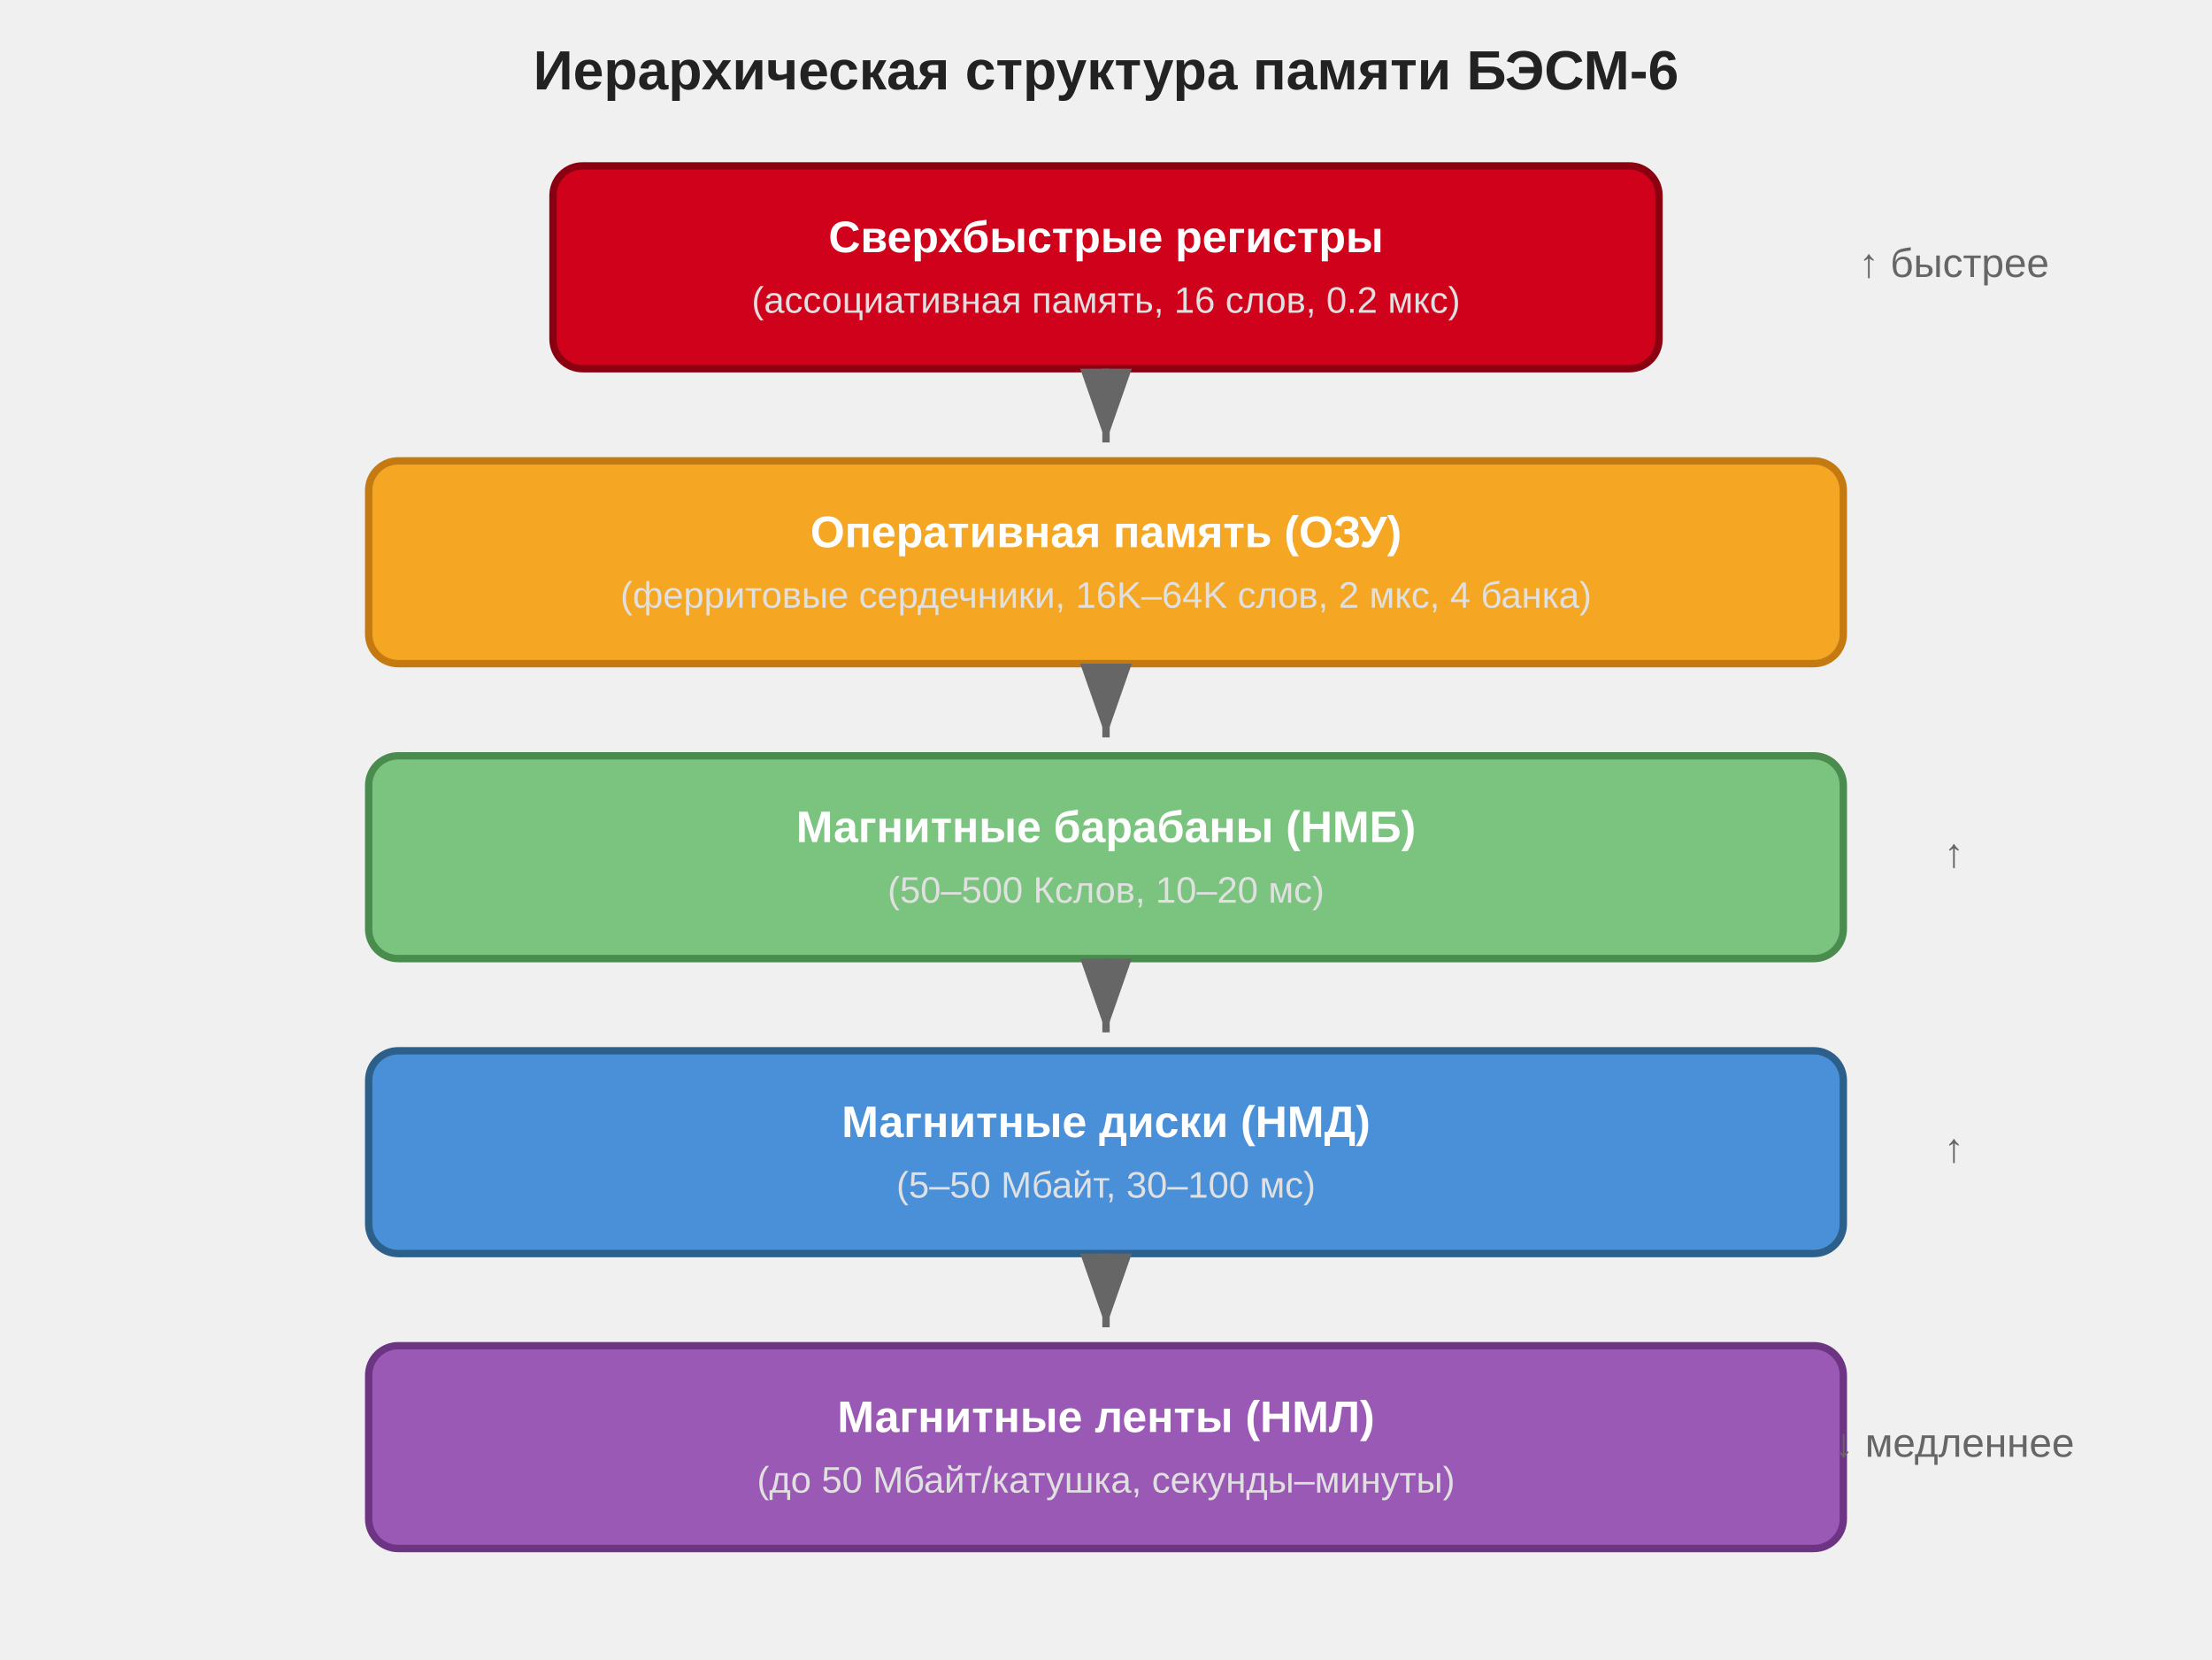
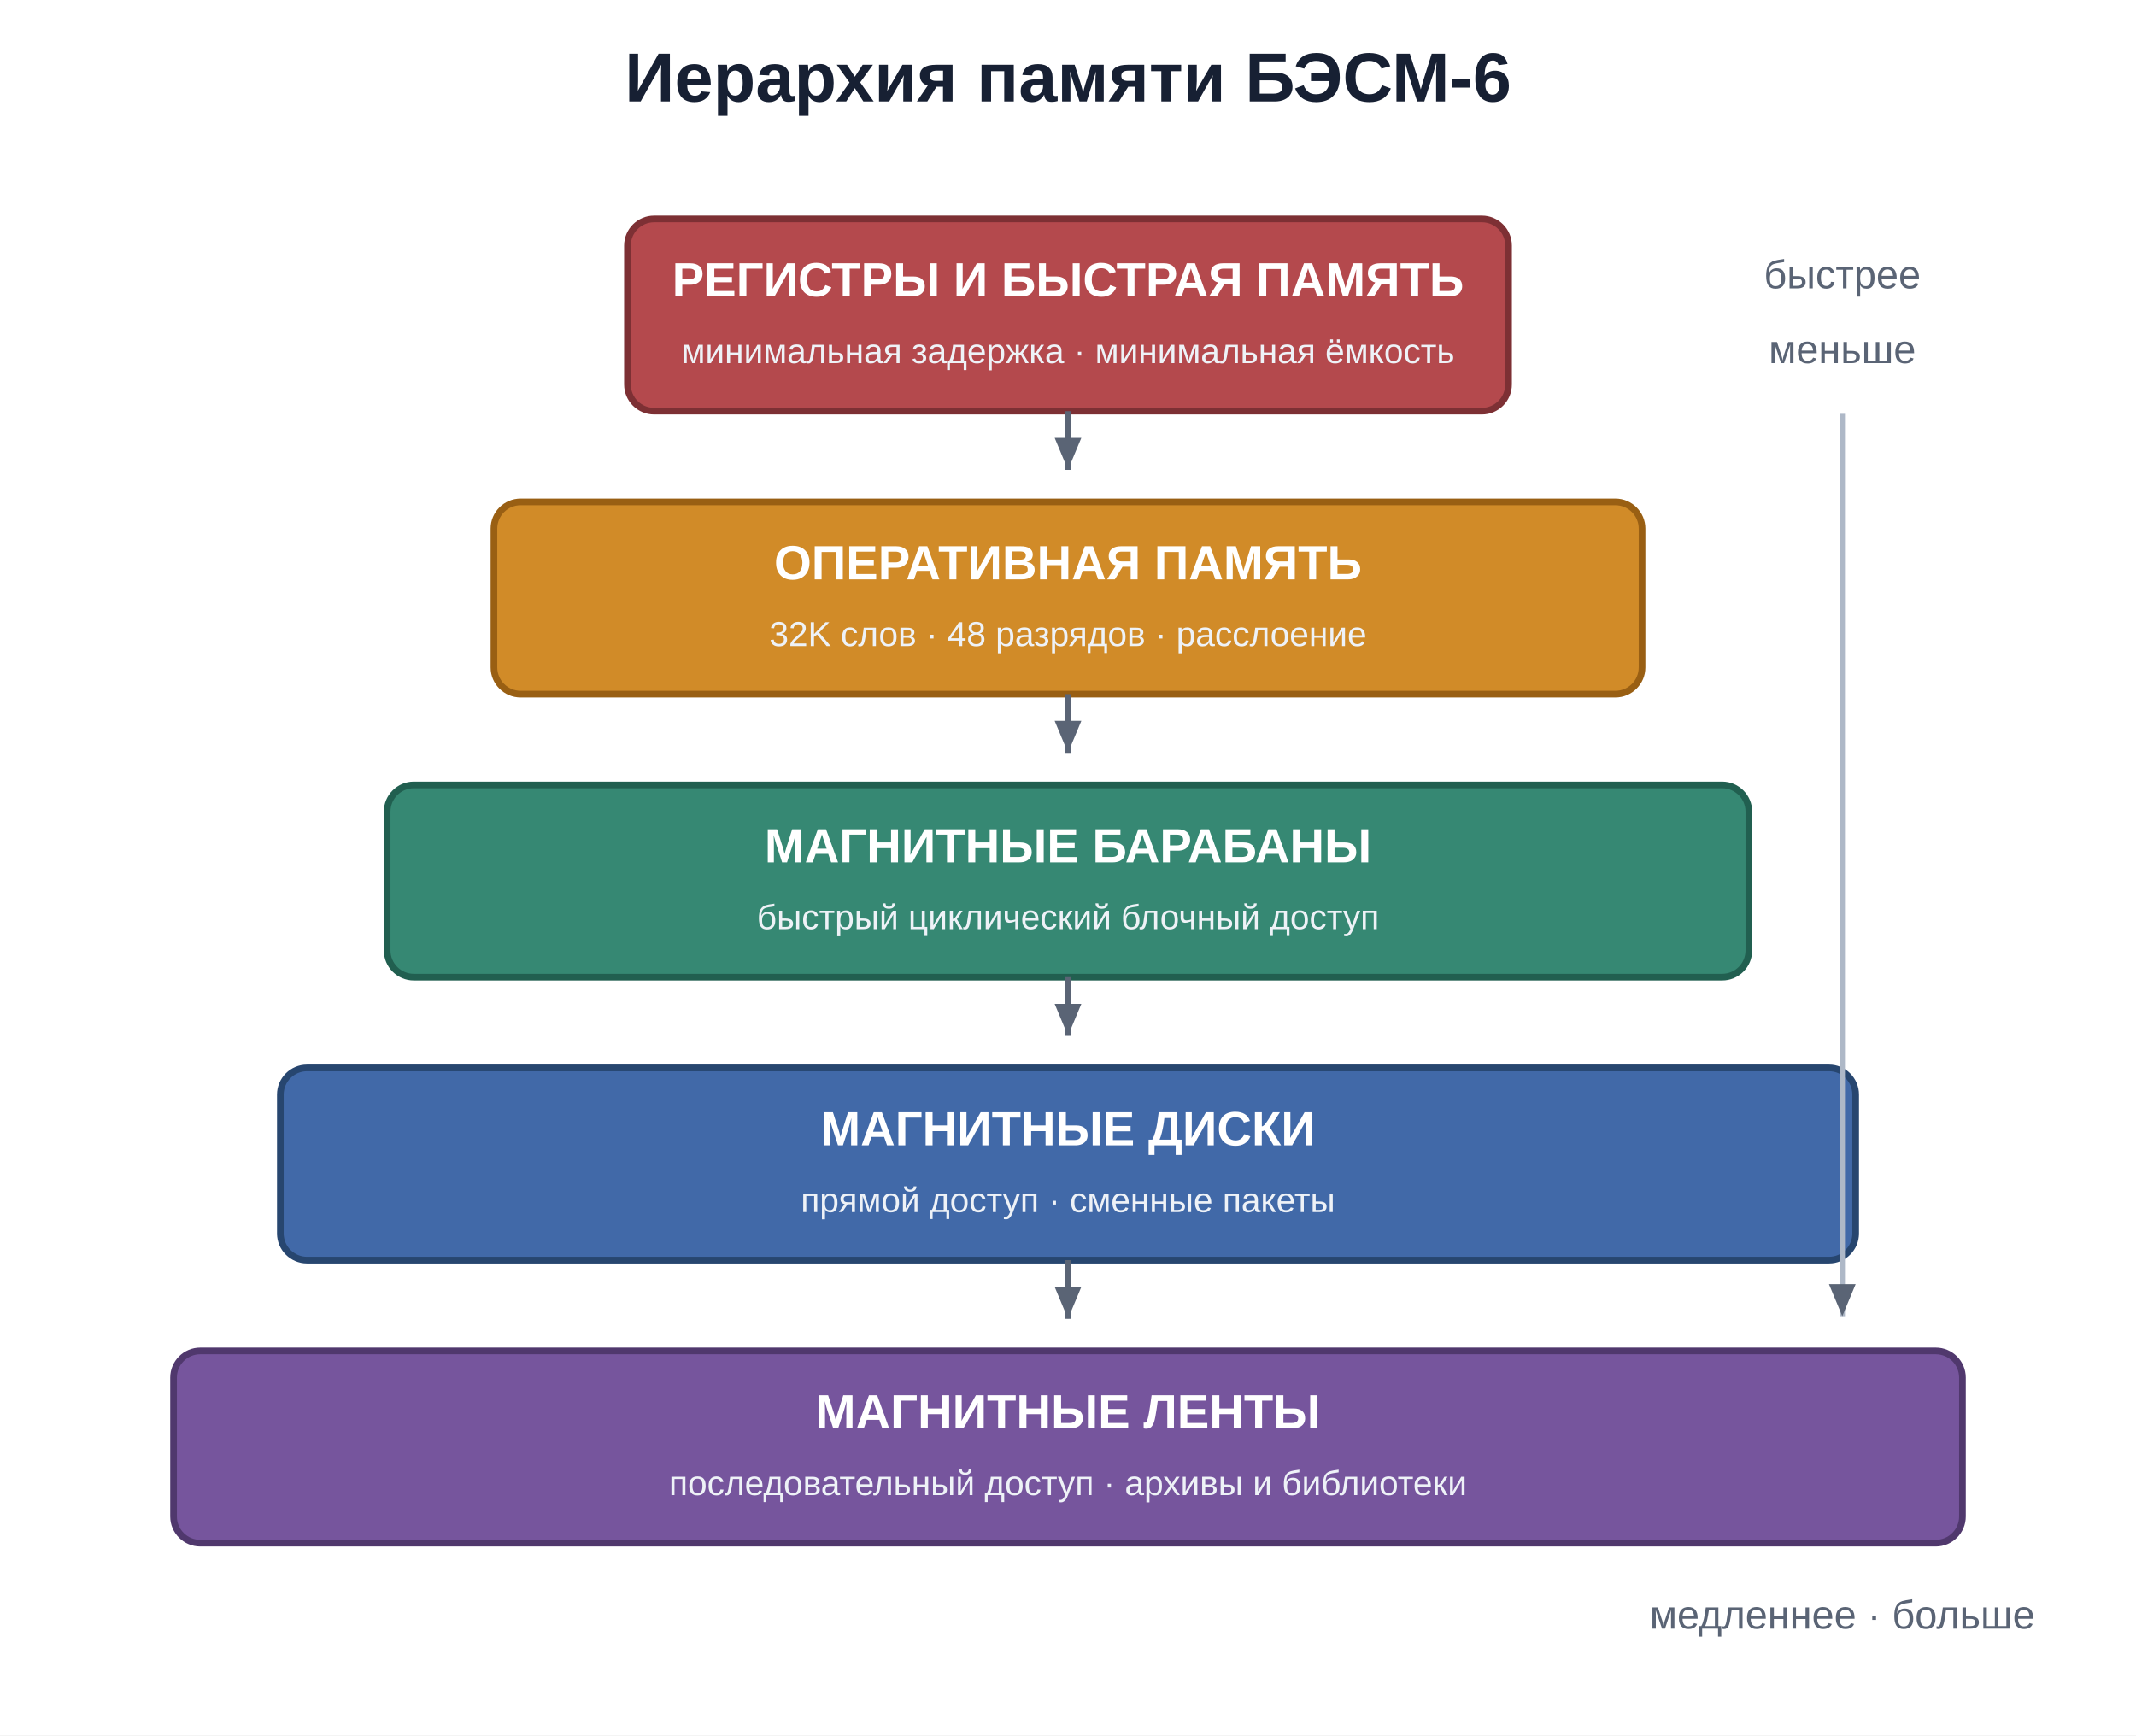
- <svg xmlns="http://www.w3.org/2000/svg" viewBox="0 0 600 450" width="600" height="450">
-   <style>
-     text { font-family: 'Segoe UI', Arial, sans-serif; fill: #333; text-anchor: middle; dominant-baseline: middle; }
-     .title { font-size: 15px; font-weight: bold; fill: #222; }
-     .speed { font-size: 11px; fill: #666; }
-     .label { font-size: 12px; fill: white; font-weight: bold; }
-     .cap { font-size: 10px; fill: #E0E0E0; }
-   </style>
-   <text x="300" y="20" class="title">Иерархическая структура памяти БЭСМ-6</text>
-   <rect x="150" y="45" width="300" height="55" rx="8" fill="#D0021B" stroke="#8B0010" stroke-width="2" />
-   <text x="300" y="65" class="label">Сверхбыстрые регистры</text>
-   <text x="300" y="82" class="cap">(ассоциативная память, 16 слов, 0.2 мкс)</text>
-   <line x1="300" y1="100" x2="300" y2="120" stroke="#666" stroke-width="2" marker-end="url(#arrow)" />
-   <rect x="100" y="125" width="400" height="55" rx="8" fill="#F5A623" stroke="#C47A10" stroke-width="2" />
-   <text x="300" y="145" class="label">Оперативная память (ОЗУ)</text>
-   <text x="300" y="162" class="cap">(ферритовые сердечники, 16K–64K слов, 2 мкс, 4 банка)</text>
-   <line x1="300" y1="180" x2="300" y2="200" stroke="#666" stroke-width="2" marker-end="url(#arrow)" />
-   <rect x="100" y="205" width="400" height="55" rx="8" fill="#7BC47F" stroke="#4A8C4E" stroke-width="2" />
-   <text x="300" y="225" class="label">Магнитные барабаны (НМБ)</text>
-   <text x="300" y="242" class="cap">(50–500 Кслов, 10–20 мс)</text>
-   <line x1="300" y1="260" x2="300" y2="280" stroke="#666" stroke-width="2" marker-end="url(#arrow)" />
-   <rect x="100" y="285" width="400" height="55" rx="8" fill="#4A90D9" stroke="#2C5F8A" stroke-width="2" />
-   <text x="300" y="305" class="label">Магнитные диски (НМД)</text>
-   <text x="300" y="322" class="cap">(5–50 Мбайт, 30–100 мс)</text>
-   <line x1="300" y1="340" x2="300" y2="360" stroke="#666" stroke-width="2" marker-end="url(#arrow)" />
-   <rect x="100" y="365" width="400" height="55" rx="8" fill="#9B59B6" stroke="#6C3483" stroke-width="2" />
-   <text x="300" y="385" class="label">Магнитные ленты (НМЛ)</text>
-   <text x="300" y="402" class="cap">(до 50 Мбайт/катушка, секунды–минуты)</text>
-   <text x="530" y="72" class="speed">↑ быстрее</text>
-   <text x="530" y="392" class="speed">↓ медленнее</text>
-   <text x="530" y="232" class="speed">↑</text>
-   <text x="530" y="312" class="speed">↑</text>
+ <svg xmlns="http://www.w3.org/2000/svg" width="800" height="650" viewBox="0 0 800 650" data-theme="color" role="img" aria-labelledby="title desc">
  <defs>
-     <marker id="arrow" markerWidth="10" markerHeight="7" refX="10" refY="3.5" orient="auto">
-       <polygon points="0 0, 10 3.5, 0 7" fill="#666" />
+     <marker id="arrow" markerUnits="userSpaceOnUse" overflow="visible" markerWidth="14" markerHeight="12" refX="12" refY="6" orient="auto">
+       <path d="M0 1L12 6 0 11Z" fill="#5a6475" />
    </marker>
+     <style>text{font-family:"Segoe UI",Arial,sans-serif;text-anchor:middle;fill:#172033}.title{font-size:26px;font-weight:700}.name{font-size:18px;font-weight:700;fill:#fff}.detail{font-size:13px;fill:#eef2f7}.side{font-size:15px;fill:#5a6475}.box{stroke-width:2.5}.wire{stroke:#5a6475;stroke-width:2.2;marker-end:url(#arrow)}</style>
  </defs>
+   <rect width="800" height="650" fill="#fff" />
+   <text class="title" x="400" y="38">Иерархия памяти БЭСМ-6</text>
+   <rect class="box" x="235" y="82" width="330" height="72" rx="10" fill="#b4494d" stroke="#7d3034" />
+   <text class="name" x="400" y="111">РЕГИСТРЫ И БЫСТРАЯ ПАМЯТЬ</text>
+   <text class="detail" x="400" y="136">минимальная задержка · минимальная ёмкость</text>
+   <rect class="box" x="185" y="188" width="430" height="72" rx="10" fill="#d18b28" stroke="#995f13" />
+   <text class="name" x="400" y="217">ОПЕРАТИВНАЯ ПАМЯТЬ</text>
+   <text class="detail" x="400" y="242">32K слов · 48 разрядов · расслоение</text>
+   <rect class="box" x="145" y="294" width="510" height="72" rx="10" fill="#368873" stroke="#215f50" />
+   <text class="name" x="400" y="323">МАГНИТНЫЕ БАРАБАНЫ</text>
+   <text class="detail" x="400" y="348">быстрый циклический блочный доступ</text>
+   <rect class="box" x="105" y="400" width="590" height="72" rx="10" fill="#4169a8" stroke="#27466f" />
+   <text class="name" x="400" y="429">МАГНИТНЫЕ ДИСКИ</text>
+   <text class="detail" x="400" y="454">прямой доступ · сменные пакеты</text>
+   <rect class="box" x="65" y="506" width="670" height="72" rx="10" fill="#76559d" stroke="#50386d" />
+   <text class="name" x="400" y="535">МАГНИТНЫЕ ЛЕНТЫ</text>
+   <text class="detail" x="400" y="560">последовательный доступ · архивы и библиотеки</text>
+   <path class="wire" data-from="registers" data-to="ram" d="M400 154V176" />
+   <path class="wire" data-from="ram" data-to="drums" d="M400 260V282" />
+   <path class="wire" data-from="drums" data-to="disks" d="M400 366V388" />
+   <path class="wire" data-from="disks" data-to="tapes" d="M400 472V494" />
+   <text class="side" x="690" y="108">быстрее</text>
+   <text class="side" x="690" y="136">меньше</text>
+   <text class="side" x="690" y="610">медленнее · больше</text>
+   <path d="M690 155V493" fill="none" stroke="#aeb8c7" stroke-width="2" marker-end="url(#arrow)" data-from="fast" data-to="large" />
</svg>
